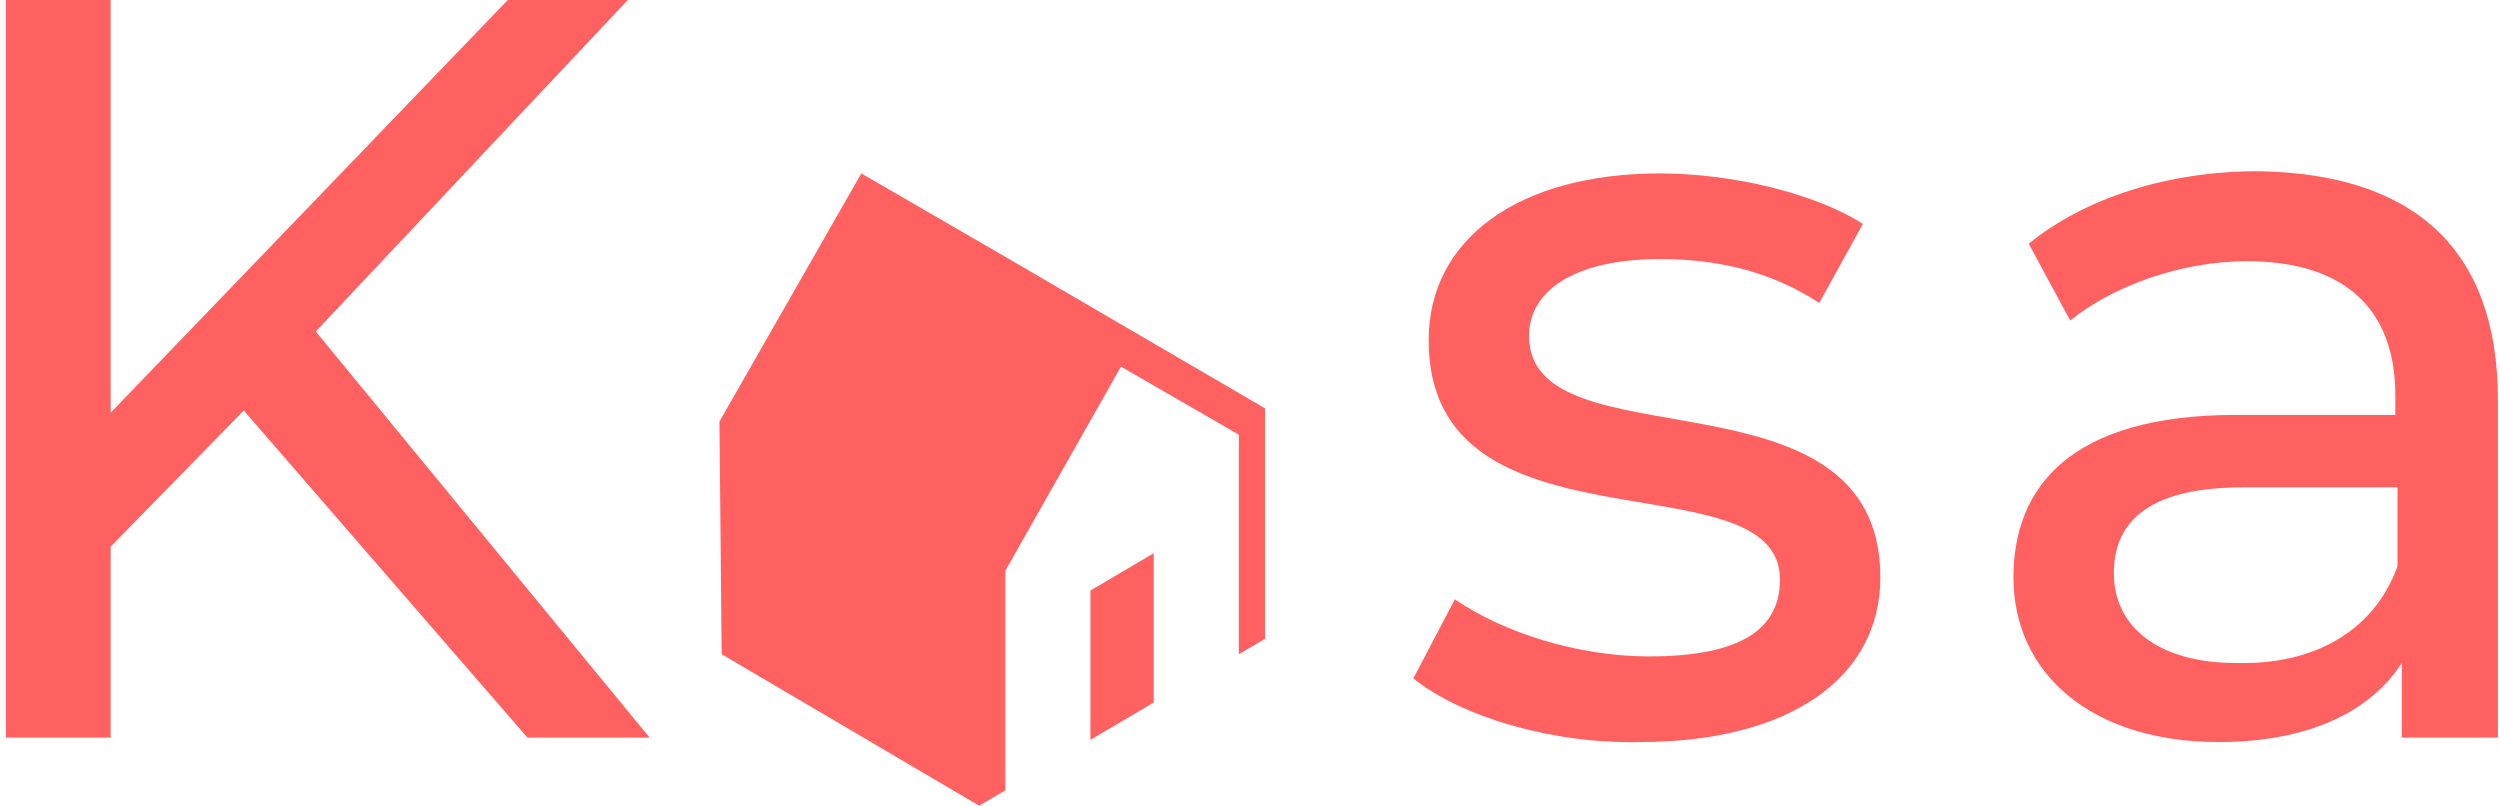
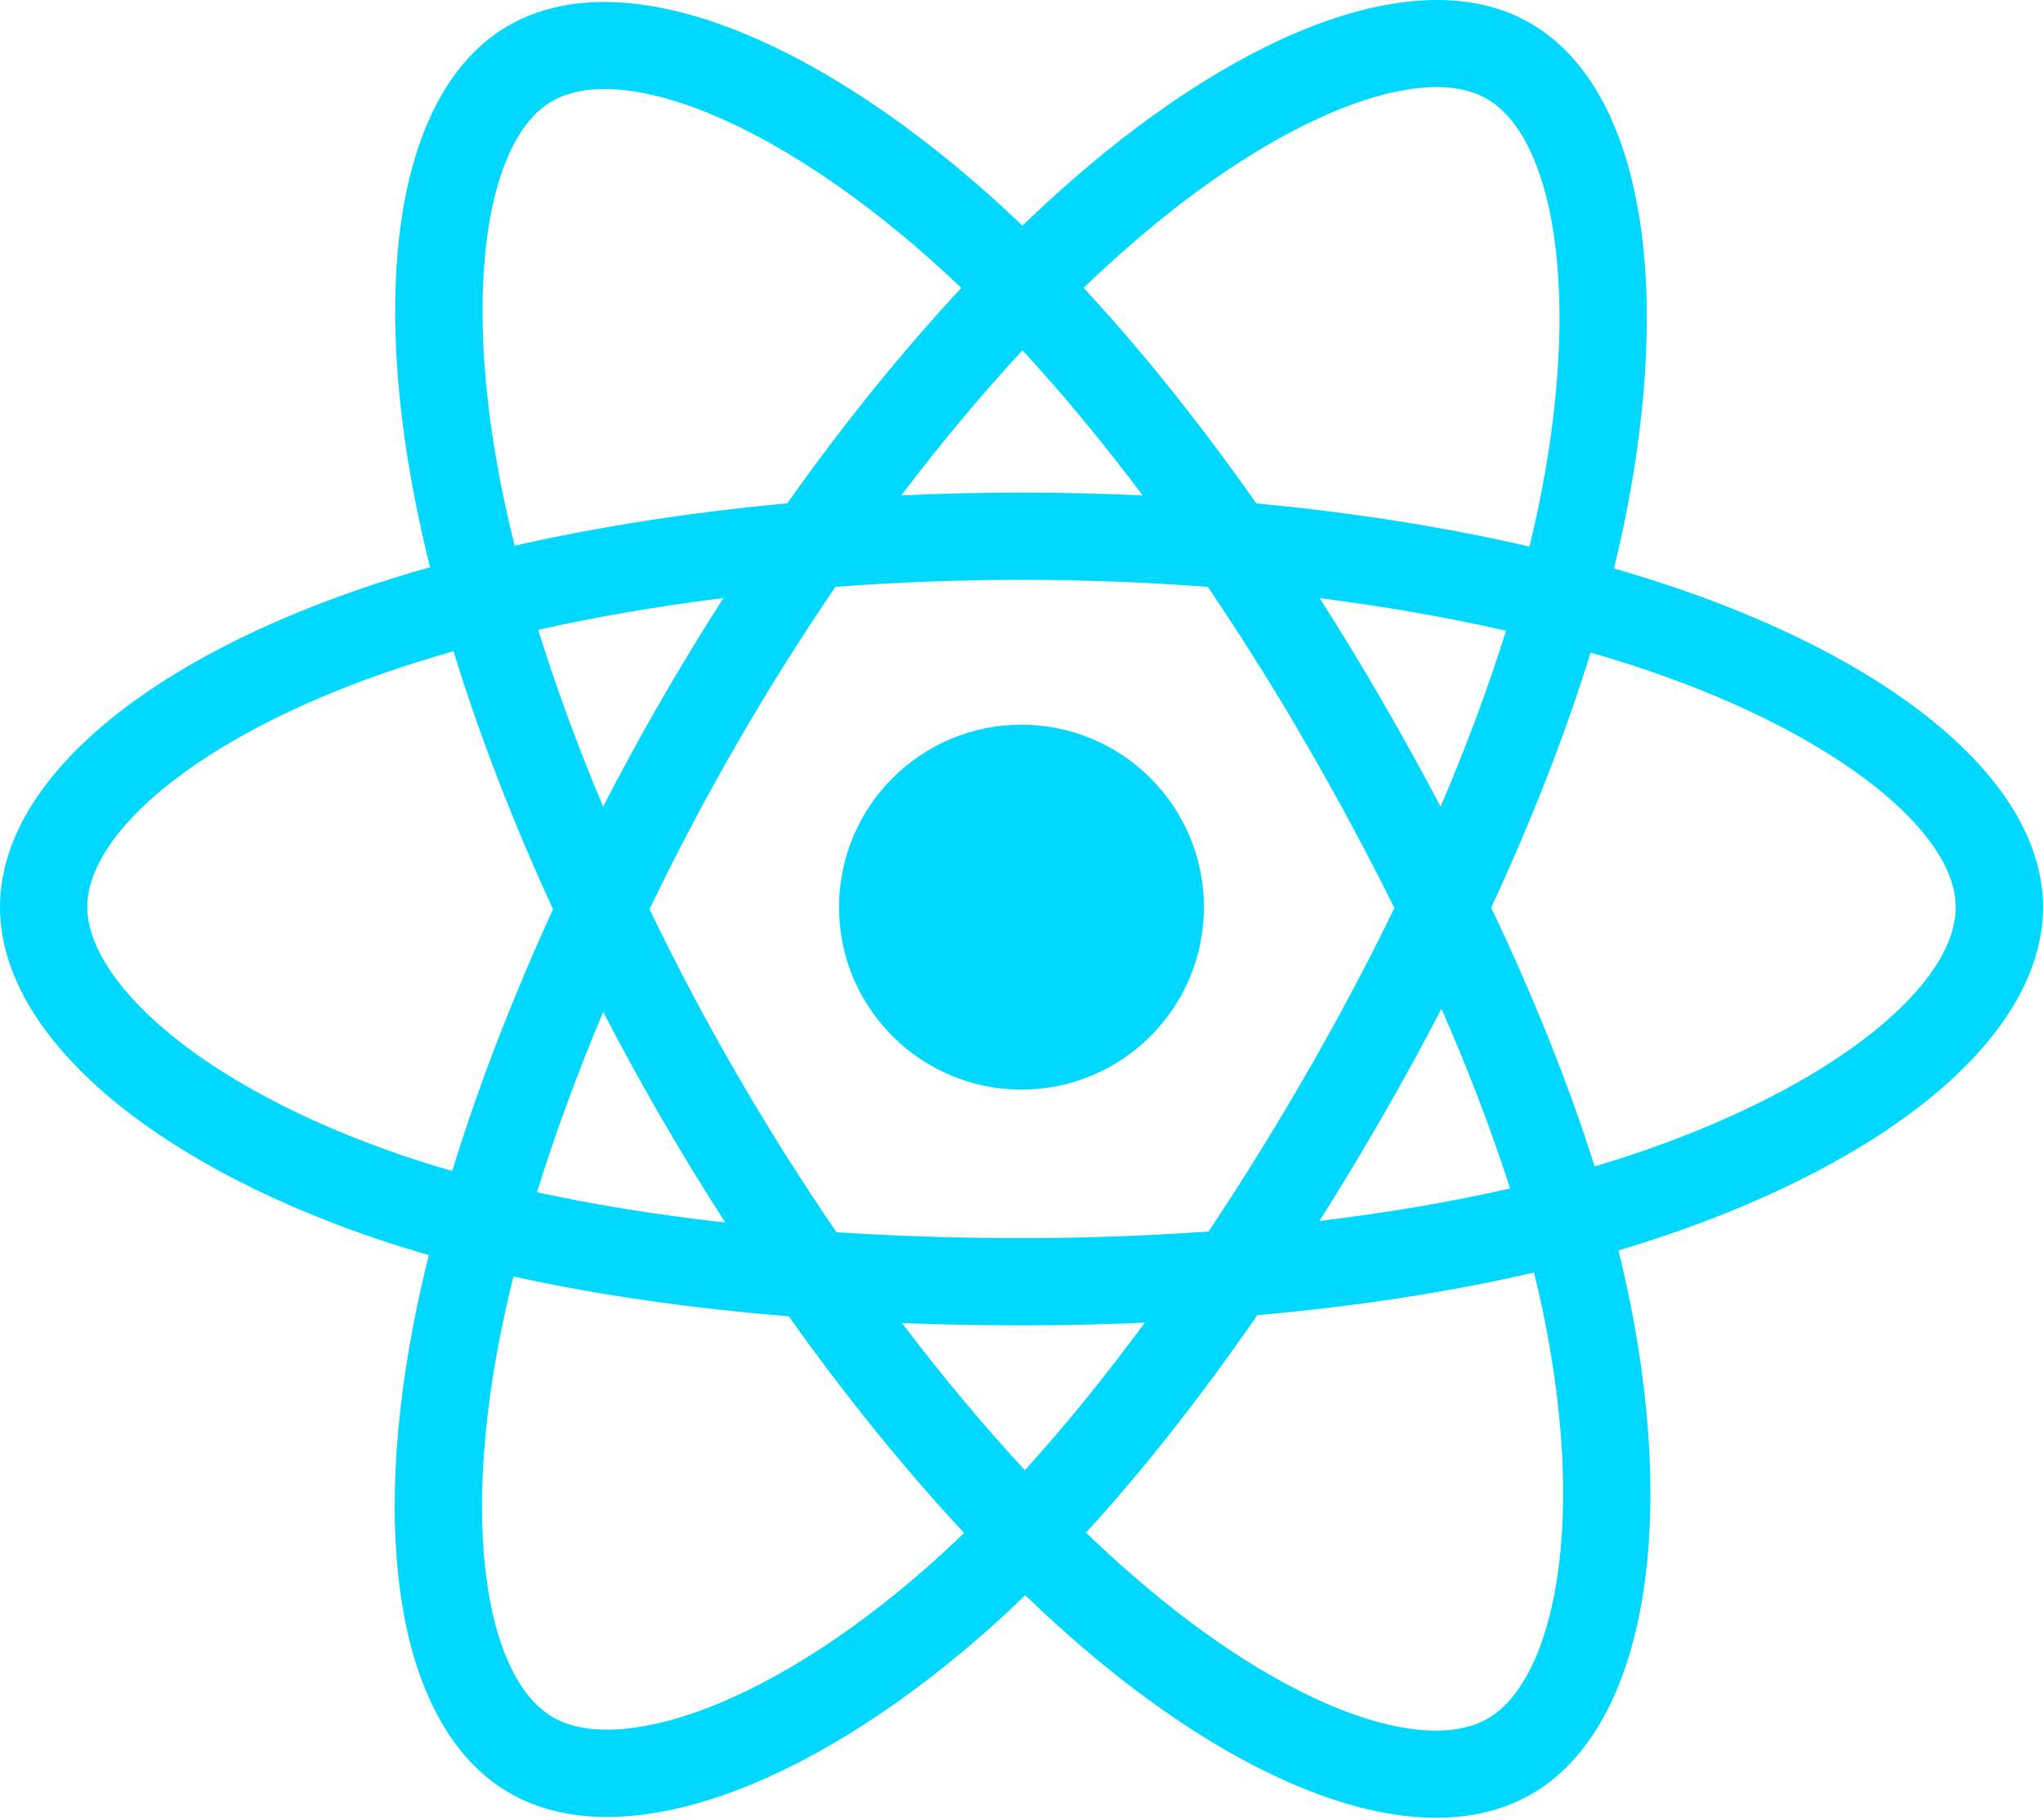
- <svg xmlns="http://www.w3.org/2000/svg" width="211" height="68" viewBox="0 0 211 68" fill="none">
-   <path d="M20.575 34.648L9.34 46.136V62.256H0.5V0H9.34V34.834L42.859 0H52.988L26.652 27.978L54.83 62.256H44.517L20.575 34.648Z" fill="#FF6060" />
-   <path d="M119.289 57.253L122.789 50.583C126.84 53.362 133.102 55.401 139.18 55.401C147.099 55.401 150.23 52.992 150.23 48.916C150.23 38.354 120.578 47.433 120.578 28.719C120.578 20.196 128.129 14.638 140.1 14.638C146.178 14.638 153.176 16.305 157.228 18.899L153.545 25.57C149.309 22.79 144.705 21.864 140.1 21.864C132.734 21.864 129.05 24.643 129.05 28.349C129.05 39.466 158.702 30.387 158.702 48.73C158.702 57.253 150.966 62.627 138.443 62.627C130.892 62.812 123.157 60.403 119.289 57.253Z" fill="#FF6060" />
-   <path d="M210.822 33.722V62.256H202.718V55.956C199.956 60.218 194.615 62.627 187.248 62.627C176.566 62.627 169.936 56.883 169.936 48.73C169.936 41.133 174.724 35.019 188.721 35.019H202.166V33.352C202.166 26.125 197.93 22.049 189.642 22.049C184.117 22.049 178.408 24.087 174.724 27.052L171.225 20.567C176.014 16.676 183.012 14.452 190.563 14.452C203.639 14.638 210.822 20.937 210.822 33.722ZM202.35 47.804V41.133H189.274C180.802 41.133 178.408 44.469 178.408 48.36C178.408 52.992 182.275 55.956 188.721 55.956C195.167 56.142 200.324 53.362 202.35 47.804Z" fill="#FF6060" />
-   <path d="M92.032 49.842V62.441L97.373 59.291V46.692L92.032 49.842Z" fill="#FF6060" />
-   <path d="M106.766 34.463L84.85 21.678L72.694 14.638L60.723 35.575L60.908 55.215L82.64 68L84.85 66.703V48.174L94.611 30.943L104.556 36.687V55.215L106.766 53.918V34.463Z" fill="#FF6060" />
+ <svg xmlns="http://www.w3.org/2000/svg" aria-hidden="true" role="img" class="iconify iconify--logos" width="35.93" height="32" preserveAspectRatio="xMidYMid meet" viewBox="0 0 256 228">
+   <path fill="#00D8FF" d="M210.483 73.824a171.49 171.49 0 0 0-8.24-2.597c.465-1.9.893-3.777 1.273-5.621c6.238-30.281 2.16-54.676-11.769-62.708c-13.355-7.7-35.196.329-57.254 19.526a171.23 171.23 0 0 0-6.375 5.848a155.866 155.866 0 0 0-4.241-3.917C100.759 3.829 77.587-4.822 63.673 3.233C50.33 10.957 46.379 33.89 51.995 62.588a170.974 170.974 0 0 0 1.892 8.48c-3.28.932-6.445 1.924-9.474 2.98C17.309 83.498 0 98.307 0 113.668c0 15.865 18.582 31.778 46.812 41.427a145.52 145.52 0 0 0 6.921 2.165a167.467 167.467 0 0 0-2.01 9.138c-5.354 28.2-1.173 50.591 12.134 58.266c13.744 7.926 36.812-.22 59.273-19.855a145.567 145.567 0 0 0 5.342-4.923a168.064 168.064 0 0 0 6.92 6.314c21.758 18.722 43.246 26.282 56.54 18.586c13.731-7.949 18.194-32.003 12.4-61.268a145.016 145.016 0 0 0-1.535-6.842c1.62-.48 3.21-.974 4.76-1.488c29.348-9.723 48.443-25.443 48.443-41.52c0-15.417-17.868-30.326-45.517-39.844Zm-6.365 70.984c-1.4.463-2.836.91-4.3 1.345c-3.24-10.257-7.612-21.163-12.963-32.432c5.106-11 9.31-21.767 12.459-31.957c2.619.758 5.16 1.557 7.61 2.4c23.69 8.156 38.14 20.213 38.14 29.504c0 9.896-15.606 22.743-40.946 31.14Zm-10.514 20.834c2.562 12.94 2.927 24.64 1.23 33.787c-1.524 8.219-4.59 13.698-8.382 15.893c-8.067 4.67-25.32-1.4-43.927-17.412a156.726 156.726 0 0 1-6.437-5.87c7.214-7.889 14.423-17.06 21.459-27.246c12.376-1.098 24.068-2.894 34.671-5.345a134.17 134.17 0 0 1 1.386 6.193ZM87.276 214.515c-7.882 2.783-14.16 2.863-17.955.675c-8.075-4.657-11.432-22.636-6.853-46.752a156.923 156.923 0 0 1 1.869-8.499c10.486 2.32 22.093 3.988 34.498 4.994c7.084 9.967 14.501 19.128 21.976 27.15a134.668 134.668 0 0 1-4.877 4.492c-9.933 8.682-19.886 14.842-28.658 17.94ZM50.35 144.747c-12.483-4.267-22.792-9.812-29.858-15.863c-6.35-5.437-9.555-10.836-9.555-15.216c0-9.322 13.897-21.212 37.076-29.293c2.813-.98 5.757-1.905 8.812-2.773c3.204 10.42 7.406 21.315 12.477 32.332c-5.137 11.18-9.399 22.249-12.634 32.792a134.718 134.718 0 0 1-6.318-1.979Zm12.378-84.26c-4.811-24.587-1.616-43.134 6.425-47.789c8.564-4.958 27.502 2.111 47.463 19.835a144.318 144.318 0 0 1 3.841 3.545c-7.438 7.987-14.787 17.08-21.808 26.988c-12.04 1.116-23.565 2.908-34.161 5.309a160.342 160.342 0 0 1-1.76-7.887Zm110.427 27.268a347.8 347.8 0 0 0-7.785-12.803c8.168 1.033 15.994 2.404 23.343 4.08c-2.206 7.072-4.956 14.465-8.193 22.045a381.151 381.151 0 0 0-7.365-13.322Zm-45.032-43.861c5.044 5.465 10.096 11.566 15.065 18.186a322.04 322.04 0 0 0-30.257-.006c4.974-6.559 10.069-12.652 15.192-18.18ZM82.802 87.83a323.167 323.167 0 0 0-7.227 13.238c-3.184-7.553-5.909-14.98-8.134-22.152c7.304-1.634 15.093-2.97 23.209-3.984a321.524 321.524 0 0 0-7.848 12.897Zm8.081 65.352c-8.385-.936-16.291-2.203-23.593-3.793c2.26-7.3 5.045-14.885 8.298-22.6a321.187 321.187 0 0 0 7.257 13.246c2.594 4.48 5.28 8.868 8.038 13.147Zm37.542 31.03c-5.184-5.592-10.354-11.779-15.403-18.433c4.902.192 9.899.29 14.978.29c5.218 0 10.376-.117 15.453-.343c-4.985 6.774-10.018 12.97-15.028 18.486Zm52.198-57.817c3.422 7.8 6.306 15.345 8.596 22.52c-7.422 1.694-15.436 3.058-23.88 4.071a382.417 382.417 0 0 0 7.859-13.026a347.403 347.403 0 0 0 7.425-13.565Zm-16.898 8.101a358.557 358.557 0 0 1-12.281 19.815a329.4 329.4 0 0 1-23.444.823c-7.967 0-15.716-.248-23.178-.732a310.202 310.202 0 0 1-12.513-19.846h.001a307.41 307.41 0 0 1-10.923-20.627a310.278 310.278 0 0 1 10.89-20.637l-.001.001a307.318 307.318 0 0 1 12.413-19.761c7.613-.576 15.42-.876 23.31-.876H128c7.926 0 15.743.303 23.354.883a329.357 329.357 0 0 1 12.335 19.695a358.489 358.489 0 0 1 11.036 20.54a329.472 329.472 0 0 1-11 20.722Zm22.56-122.124c8.572 4.944 11.906 24.881 6.52 51.026c-.344 1.668-.73 3.367-1.15 5.09c-10.622-2.452-22.155-4.275-34.23-5.408c-7.034-10.017-14.323-19.124-21.64-27.008a160.789 160.789 0 0 1 5.888-5.4c18.9-16.447 36.564-22.941 44.612-18.3ZM128 90.808c12.625 0 22.86 10.235 22.86 22.86s-10.235 22.86-22.86 22.86s-22.86-10.235-22.86-22.86s10.235-22.86 22.86-22.86Z" />
</svg>
